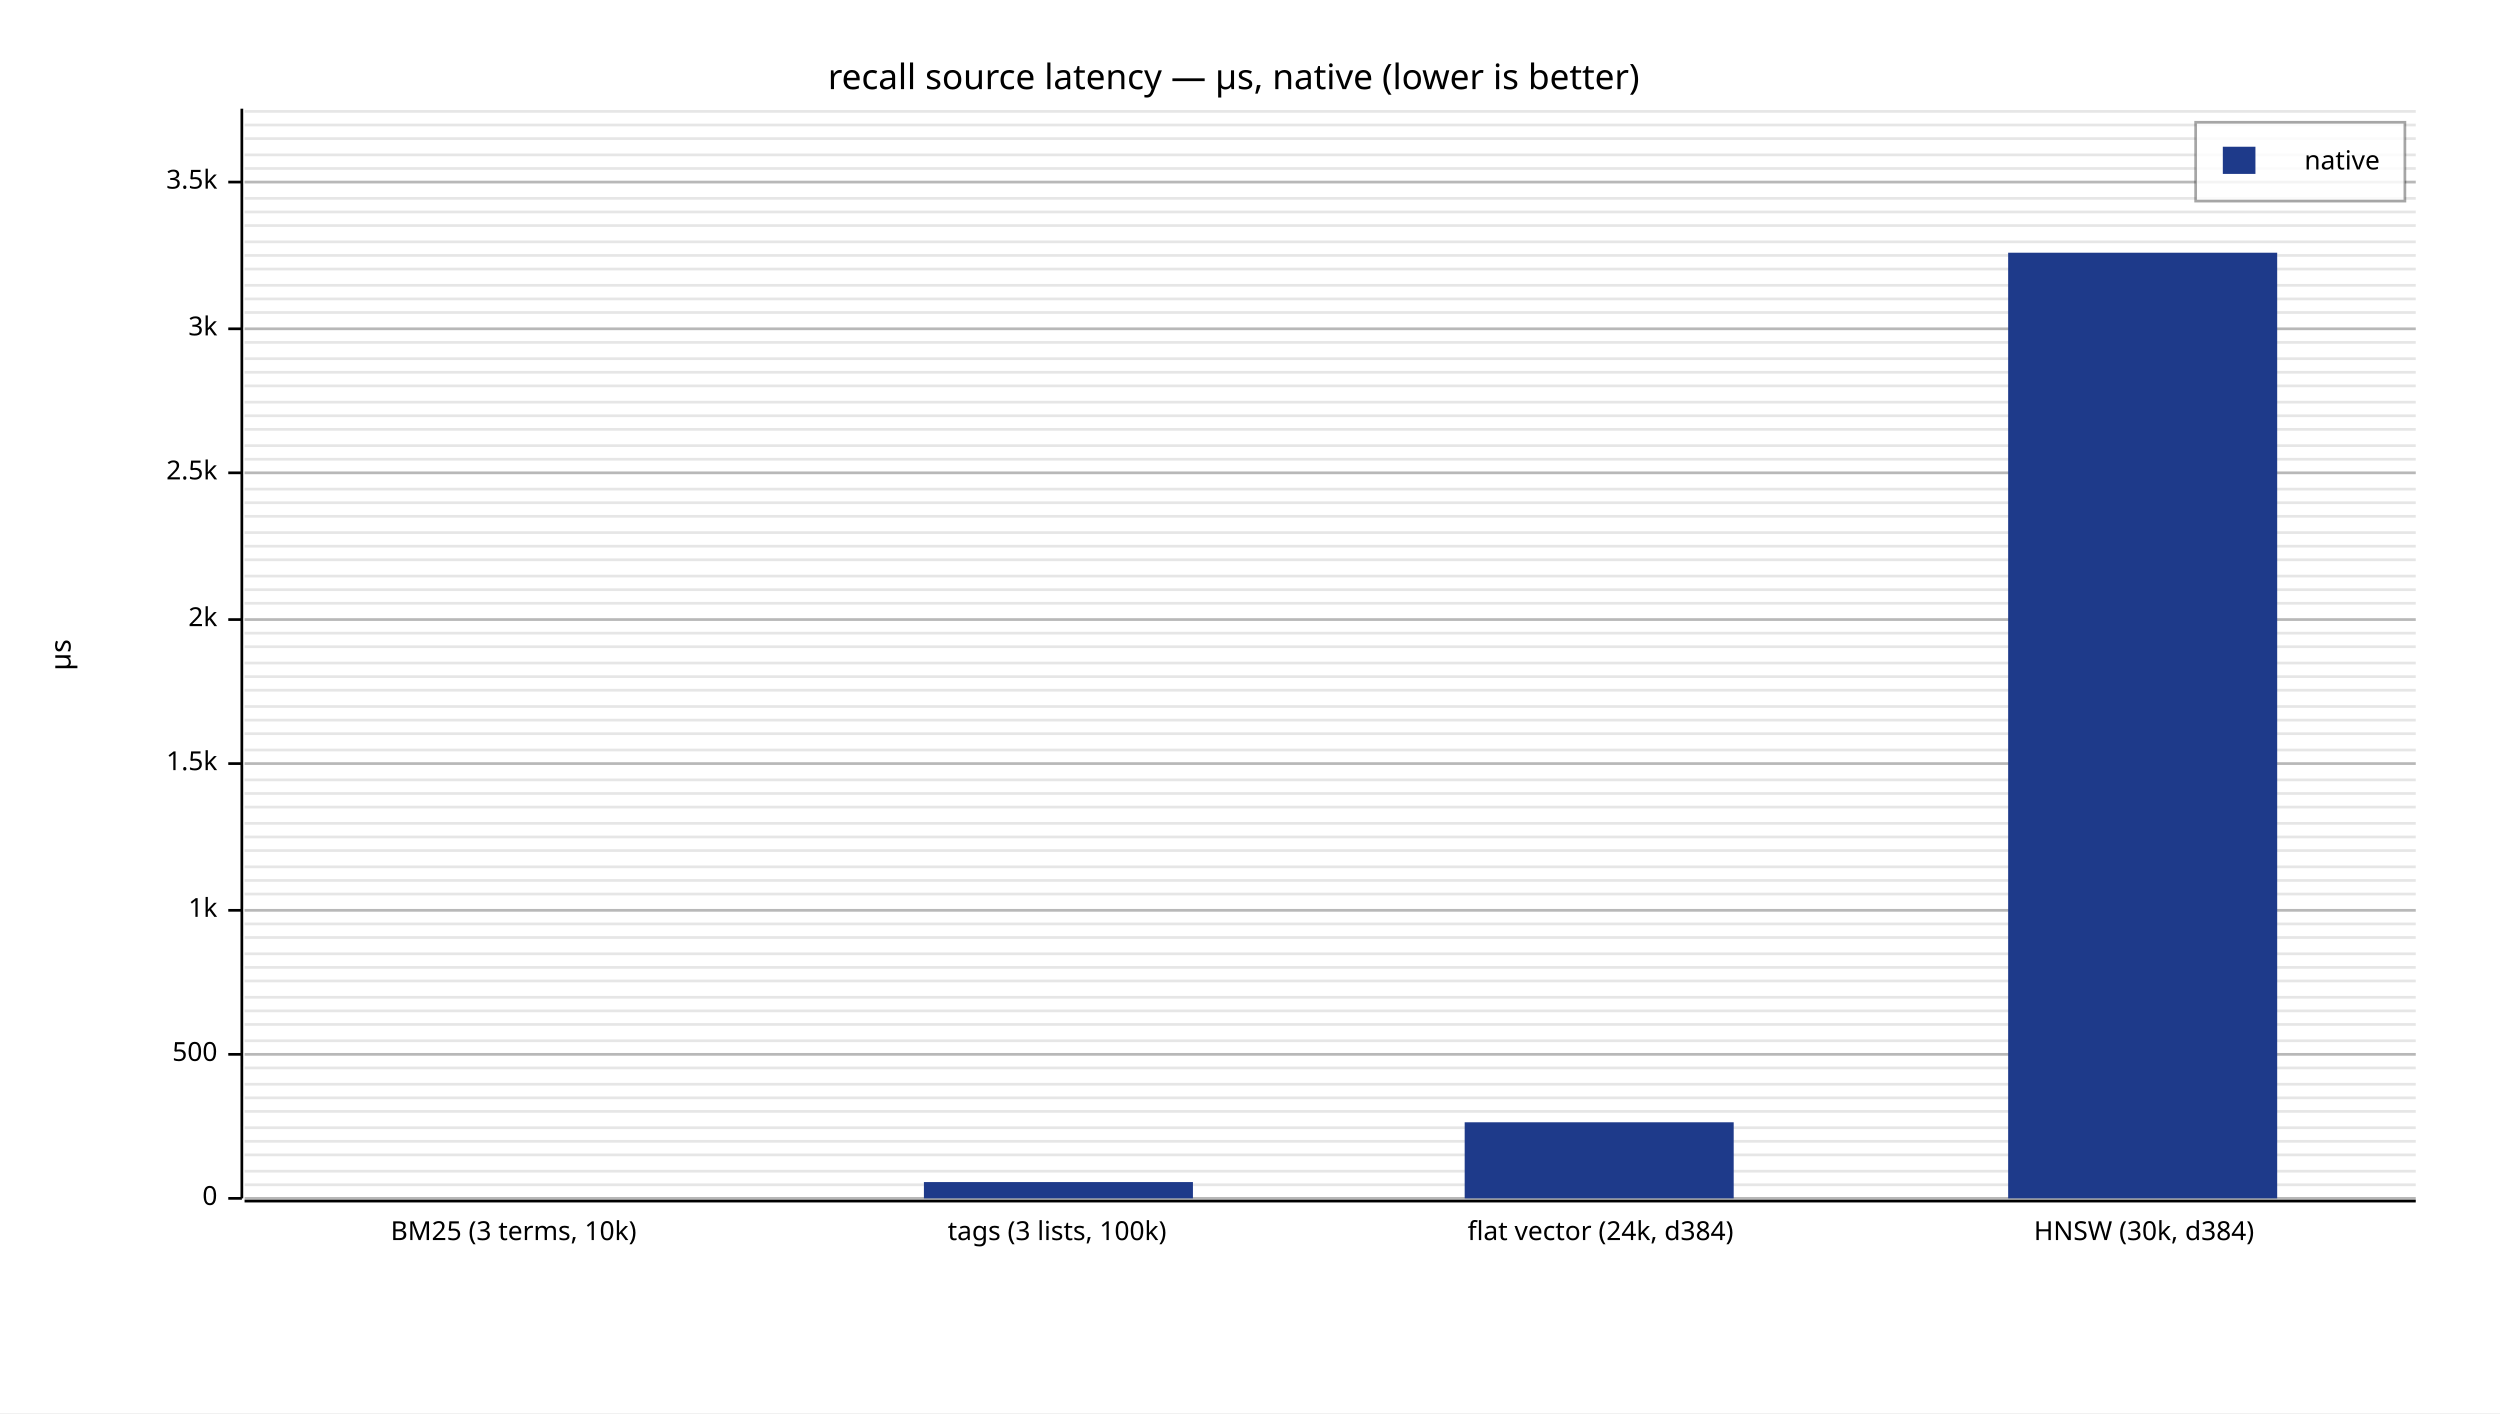
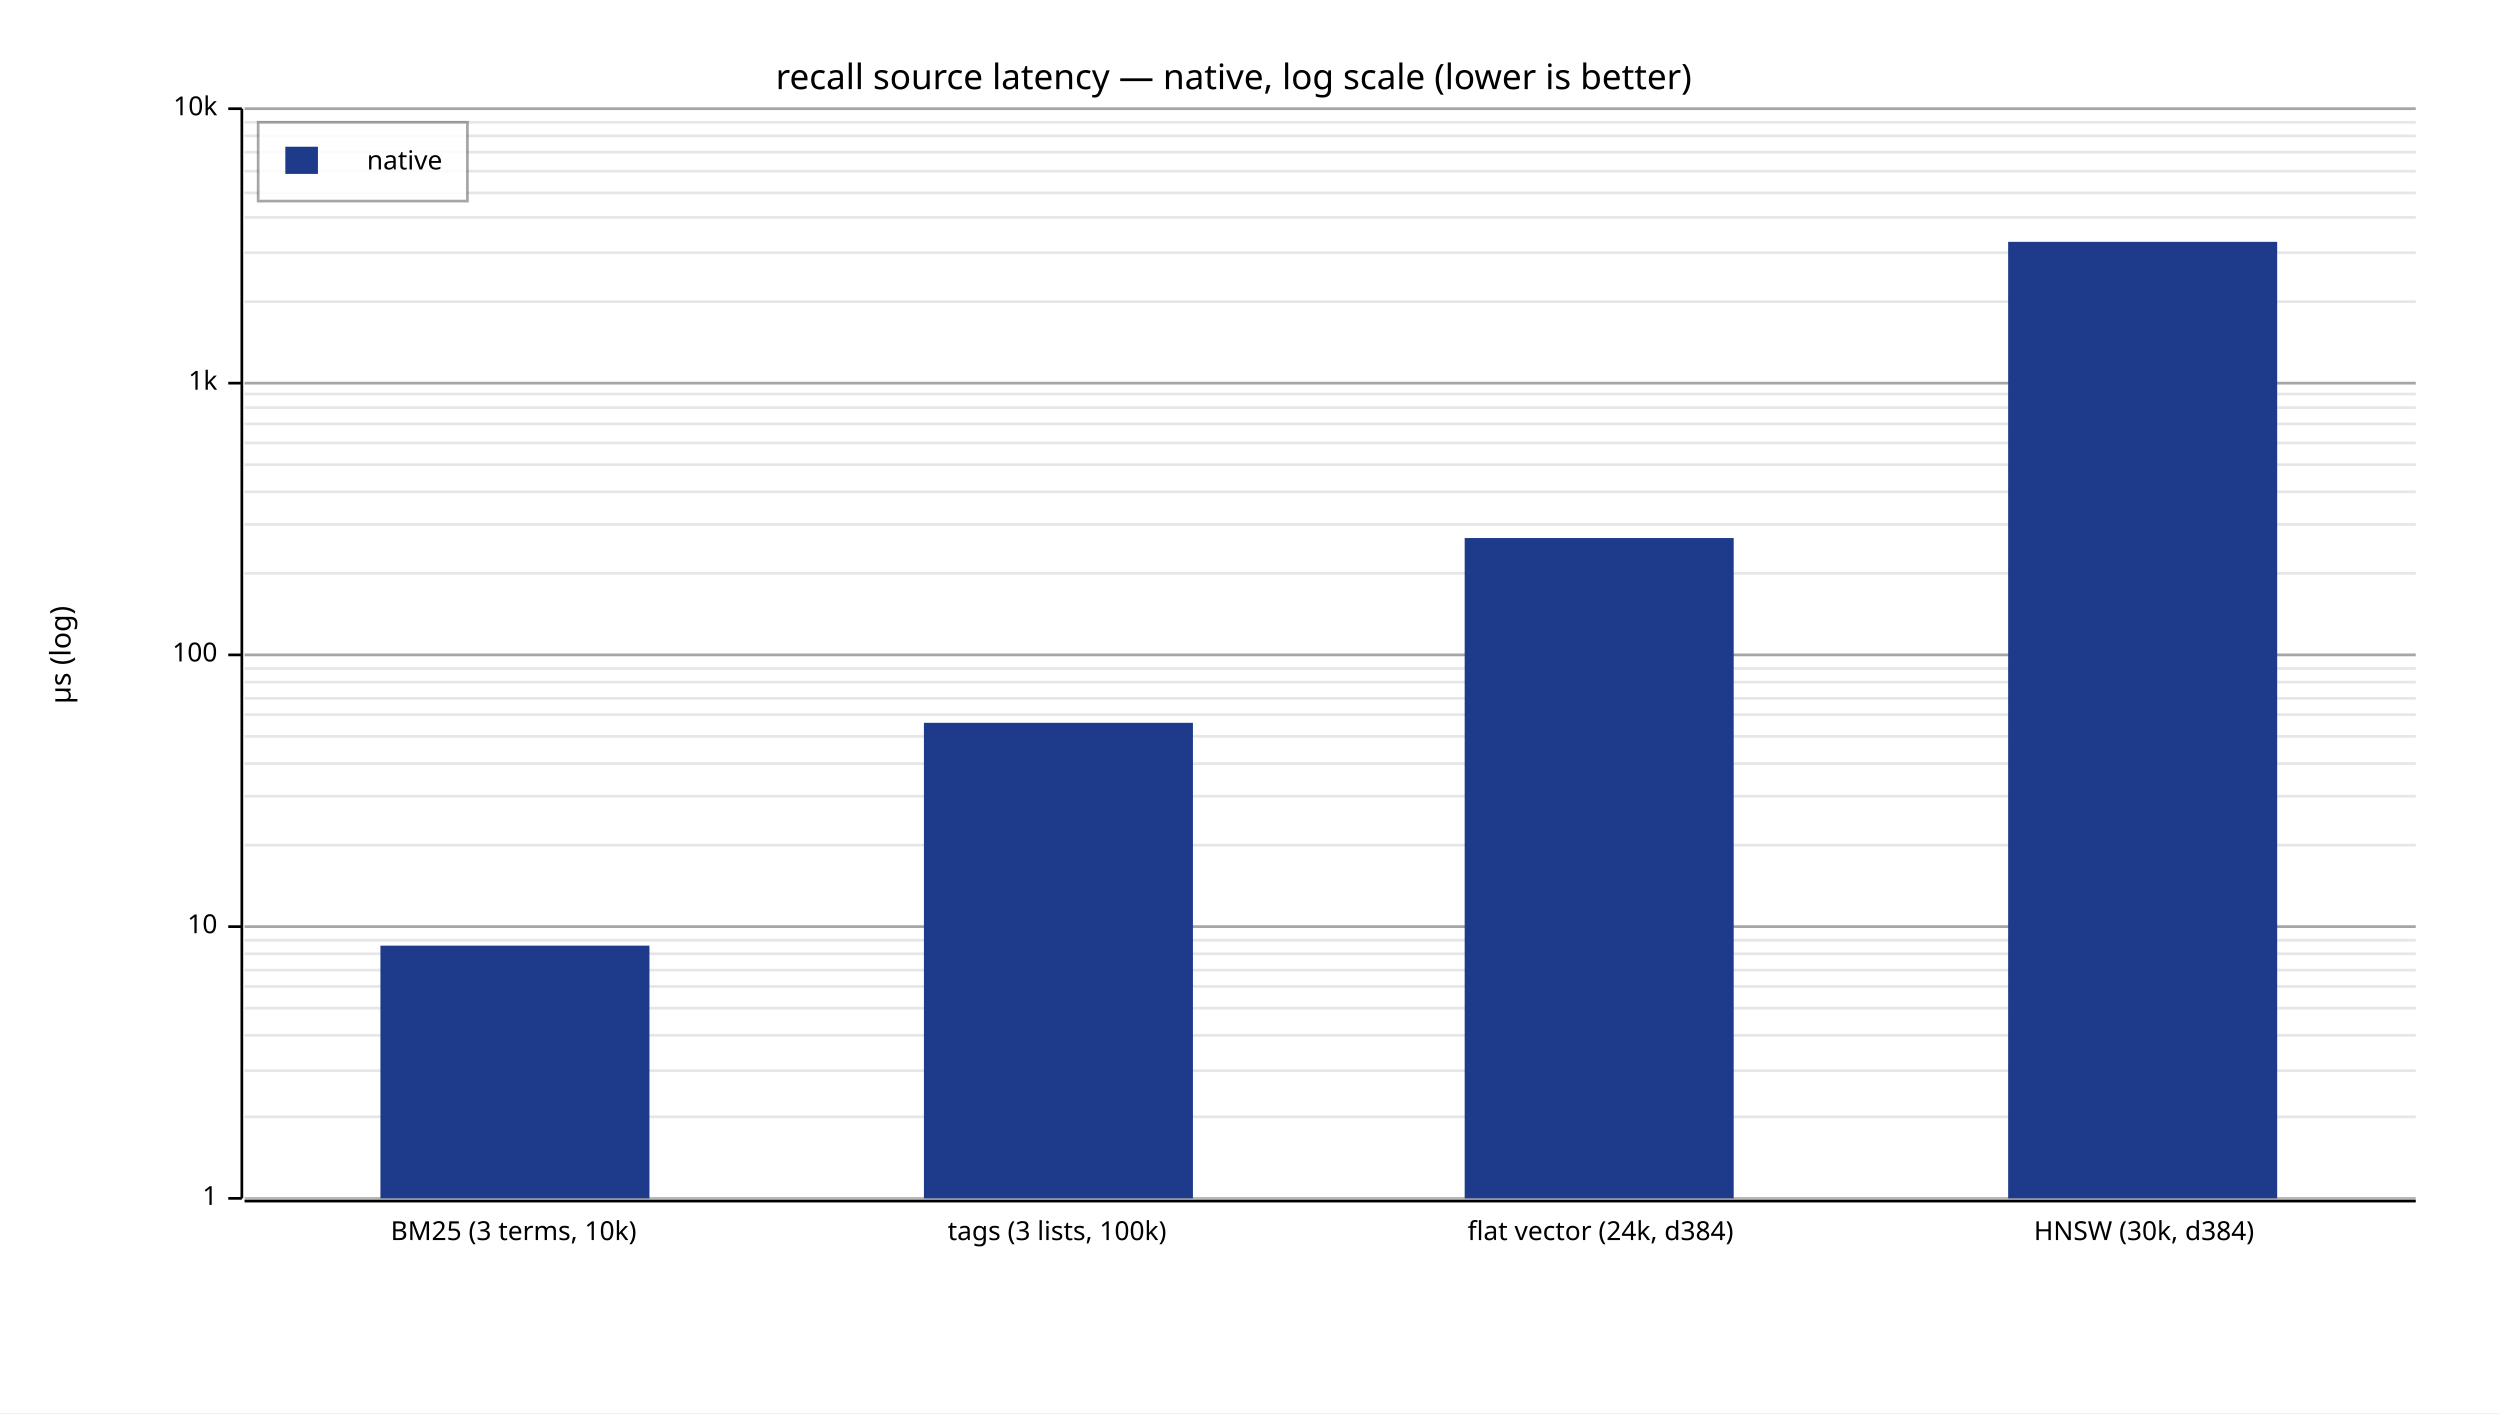
<svg xmlns="http://www.w3.org/2000/svg" width="920" height="520" viewBox="0 0 920 520">
  <rect x="0" y="0" width="920" height="520" opacity="1" fill="#FFFFFF" stroke="none" />
  <text x="454" y="23" dy="0.76em" text-anchor="middle" font-family="sans-serif" font-size="12.903" opacity="1" fill="#000000">
- recall source latency — µs, native (lower is better)
+ recall source latency — native, log scale (lower is better)
</text>
  <line opacity="0.1" stroke="#000000" stroke-width="1" x1="90" y1="441" x2="889" y2="441" />
-   <line opacity="0.1" stroke="#000000" stroke-width="1" x1="90" y1="436" x2="889" y2="436" />
-   <line opacity="0.1" stroke="#000000" stroke-width="1" x1="90" y1="431" x2="889" y2="431" />
-   <line opacity="0.1" stroke="#000000" stroke-width="1" x1="90" y1="425" x2="889" y2="425" />
-   <line opacity="0.1" stroke="#000000" stroke-width="1" x1="90" y1="420" x2="889" y2="420" />
-   <line opacity="0.1" stroke="#000000" stroke-width="1" x1="90" y1="415" x2="889" y2="415" />
-   <line opacity="0.1" stroke="#000000" stroke-width="1" x1="90" y1="409" x2="889" y2="409" />
-   <line opacity="0.1" stroke="#000000" stroke-width="1" x1="90" y1="404" x2="889" y2="404" />
-   <line opacity="0.1" stroke="#000000" stroke-width="1" x1="90" y1="399" x2="889" y2="399" />
-   <line opacity="0.1" stroke="#000000" stroke-width="1" x1="90" y1="393" x2="889" y2="393" />
-   <line opacity="0.1" stroke="#000000" stroke-width="1" x1="90" y1="388" x2="889" y2="388" />
-   <line opacity="0.1" stroke="#000000" stroke-width="1" x1="90" y1="383" x2="889" y2="383" />
-   <line opacity="0.1" stroke="#000000" stroke-width="1" x1="90" y1="377" x2="889" y2="377" />
-   <line opacity="0.1" stroke="#000000" stroke-width="1" x1="90" y1="372" x2="889" y2="372" />
-   <line opacity="0.1" stroke="#000000" stroke-width="1" x1="90" y1="367" x2="889" y2="367" />
-   <line opacity="0.1" stroke="#000000" stroke-width="1" x1="90" y1="361" x2="889" y2="361" />
-   <line opacity="0.1" stroke="#000000" stroke-width="1" x1="90" y1="356" x2="889" y2="356" />
+   <line opacity="0.1" stroke="#000000" stroke-width="1" x1="90" y1="411" x2="889" y2="411" />
+   <line opacity="0.1" stroke="#000000" stroke-width="1" x1="90" y1="394" x2="889" y2="394" />
+   <line opacity="0.1" stroke="#000000" stroke-width="1" x1="90" y1="381" x2="889" y2="381" />
+   <line opacity="0.1" stroke="#000000" stroke-width="1" x1="90" y1="371" x2="889" y2="371" />
+   <line opacity="0.1" stroke="#000000" stroke-width="1" x1="90" y1="363" x2="889" y2="363" />
+   <line opacity="0.1" stroke="#000000" stroke-width="1" x1="90" y1="357" x2="889" y2="357" />
  <line opacity="0.1" stroke="#000000" stroke-width="1" x1="90" y1="351" x2="889" y2="351" />
-   <line opacity="0.1" stroke="#000000" stroke-width="1" x1="90" y1="345" x2="889" y2="345" />
-   <line opacity="0.1" stroke="#000000" stroke-width="1" x1="90" y1="340" x2="889" y2="340" />
-   <line opacity="0.1" stroke="#000000" stroke-width="1" x1="90" y1="335" x2="889" y2="335" />
-   <line opacity="0.1" stroke="#000000" stroke-width="1" x1="90" y1="329" x2="889" y2="329" />
-   <line opacity="0.1" stroke="#000000" stroke-width="1" x1="90" y1="324" x2="889" y2="324" />
-   <line opacity="0.1" stroke="#000000" stroke-width="1" x1="90" y1="319" x2="889" y2="319" />
-   <line opacity="0.1" stroke="#000000" stroke-width="1" x1="90" y1="313" x2="889" y2="313" />
-   <line opacity="0.1" stroke="#000000" stroke-width="1" x1="90" y1="308" x2="889" y2="308" />
-   <line opacity="0.1" stroke="#000000" stroke-width="1" x1="90" y1="303" x2="889" y2="303" />
-   <line opacity="0.1" stroke="#000000" stroke-width="1" x1="90" y1="297" x2="889" y2="297" />
-   <line opacity="0.1" stroke="#000000" stroke-width="1" x1="90" y1="292" x2="889" y2="292" />
-   <line opacity="0.1" stroke="#000000" stroke-width="1" x1="90" y1="287" x2="889" y2="287" />
+   <line opacity="0.1" stroke="#000000" stroke-width="1" x1="90" y1="346" x2="889" y2="346" />
+   <line opacity="0.1" stroke="#000000" stroke-width="1" x1="90" y1="341" x2="889" y2="341" />
+   <line opacity="0.1" stroke="#000000" stroke-width="1" x1="90" y1="341" x2="889" y2="341" />
+   <line opacity="0.1" stroke="#000000" stroke-width="1" x1="90" y1="311" x2="889" y2="311" />
+   <line opacity="0.1" stroke="#000000" stroke-width="1" x1="90" y1="293" x2="889" y2="293" />
  <line opacity="0.1" stroke="#000000" stroke-width="1" x1="90" y1="281" x2="889" y2="281" />
-   <line opacity="0.1" stroke="#000000" stroke-width="1" x1="90" y1="276" x2="889" y2="276" />
-   <line opacity="0.1" stroke="#000000" stroke-width="1" x1="90" y1="270" x2="889" y2="270" />
-   <line opacity="0.1" stroke="#000000" stroke-width="1" x1="90" y1="265" x2="889" y2="265" />
-   <line opacity="0.1" stroke="#000000" stroke-width="1" x1="90" y1="260" x2="889" y2="260" />
-   <line opacity="0.1" stroke="#000000" stroke-width="1" x1="90" y1="254" x2="889" y2="254" />
-   <line opacity="0.1" stroke="#000000" stroke-width="1" x1="90" y1="249" x2="889" y2="249" />
-   <line opacity="0.1" stroke="#000000" stroke-width="1" x1="90" y1="244" x2="889" y2="244" />
-   <line opacity="0.1" stroke="#000000" stroke-width="1" x1="90" y1="238" x2="889" y2="238" />
-   <line opacity="0.1" stroke="#000000" stroke-width="1" x1="90" y1="233" x2="889" y2="233" />
-   <line opacity="0.1" stroke="#000000" stroke-width="1" x1="90" y1="228" x2="889" y2="228" />
-   <line opacity="0.1" stroke="#000000" stroke-width="1" x1="90" y1="222" x2="889" y2="222" />
-   <line opacity="0.1" stroke="#000000" stroke-width="1" x1="90" y1="217" x2="889" y2="217" />
-   <line opacity="0.1" stroke="#000000" stroke-width="1" x1="90" y1="212" x2="889" y2="212" />
-   <line opacity="0.1" stroke="#000000" stroke-width="1" x1="90" y1="206" x2="889" y2="206" />
-   <line opacity="0.1" stroke="#000000" stroke-width="1" x1="90" y1="201" x2="889" y2="201" />
-   <line opacity="0.1" stroke="#000000" stroke-width="1" x1="90" y1="196" x2="889" y2="196" />
-   <line opacity="0.1" stroke="#000000" stroke-width="1" x1="90" y1="190" x2="889" y2="190" />
-   <line opacity="0.1" stroke="#000000" stroke-width="1" x1="90" y1="185" x2="889" y2="185" />
-   <line opacity="0.1" stroke="#000000" stroke-width="1" x1="90" y1="180" x2="889" y2="180" />
-   <line opacity="0.1" stroke="#000000" stroke-width="1" x1="90" y1="174" x2="889" y2="174" />
-   <line opacity="0.1" stroke="#000000" stroke-width="1" x1="90" y1="169" x2="889" y2="169" />
-   <line opacity="0.1" stroke="#000000" stroke-width="1" x1="90" y1="164" x2="889" y2="164" />
-   <line opacity="0.1" stroke="#000000" stroke-width="1" x1="90" y1="158" x2="889" y2="158" />
-   <line opacity="0.1" stroke="#000000" stroke-width="1" x1="90" y1="153" x2="889" y2="153" />
-   <line opacity="0.1" stroke="#000000" stroke-width="1" x1="90" y1="148" x2="889" y2="148" />
-   <line opacity="0.1" stroke="#000000" stroke-width="1" x1="90" y1="142" x2="889" y2="142" />
-   <line opacity="0.1" stroke="#000000" stroke-width="1" x1="90" y1="137" x2="889" y2="137" />
-   <line opacity="0.1" stroke="#000000" stroke-width="1" x1="90" y1="132" x2="889" y2="132" />
-   <line opacity="0.1" stroke="#000000" stroke-width="1" x1="90" y1="126" x2="889" y2="126" />
-   <line opacity="0.1" stroke="#000000" stroke-width="1" x1="90" y1="121" x2="889" y2="121" />
-   <line opacity="0.1" stroke="#000000" stroke-width="1" x1="90" y1="115" x2="889" y2="115" />
-   <line opacity="0.1" stroke="#000000" stroke-width="1" x1="90" y1="110" x2="889" y2="110" />
-   <line opacity="0.1" stroke="#000000" stroke-width="1" x1="90" y1="105" x2="889" y2="105" />
-   <line opacity="0.1" stroke="#000000" stroke-width="1" x1="90" y1="99" x2="889" y2="99" />
-   <line opacity="0.1" stroke="#000000" stroke-width="1" x1="90" y1="94" x2="889" y2="94" />
-   <line opacity="0.1" stroke="#000000" stroke-width="1" x1="90" y1="89" x2="889" y2="89" />
-   <line opacity="0.1" stroke="#000000" stroke-width="1" x1="90" y1="83" x2="889" y2="83" />
-   <line opacity="0.1" stroke="#000000" stroke-width="1" x1="90" y1="78" x2="889" y2="78" />
-   <line opacity="0.1" stroke="#000000" stroke-width="1" x1="90" y1="73" x2="889" y2="73" />
-   <line opacity="0.1" stroke="#000000" stroke-width="1" x1="90" y1="67" x2="889" y2="67" />
-   <line opacity="0.1" stroke="#000000" stroke-width="1" x1="90" y1="62" x2="889" y2="62" />
-   <line opacity="0.1" stroke="#000000" stroke-width="1" x1="90" y1="57" x2="889" y2="57" />
-   <line opacity="0.1" stroke="#000000" stroke-width="1" x1="90" y1="51" x2="889" y2="51" />
-   <line opacity="0.1" stroke="#000000" stroke-width="1" x1="90" y1="46" x2="889" y2="46" />
-   <line opacity="0.1" stroke="#000000" stroke-width="1" x1="90" y1="41" x2="889" y2="41" />
+   <line opacity="0.1" stroke="#000000" stroke-width="1" x1="90" y1="271" x2="889" y2="271" />
+   <line opacity="0.1" stroke="#000000" stroke-width="1" x1="90" y1="263" x2="889" y2="263" />
+   <line opacity="0.1" stroke="#000000" stroke-width="1" x1="90" y1="257" x2="889" y2="257" />
+   <line opacity="0.1" stroke="#000000" stroke-width="1" x1="90" y1="251" x2="889" y2="251" />
+   <line opacity="0.1" stroke="#000000" stroke-width="1" x1="90" y1="246" x2="889" y2="246" />
+   <line opacity="0.1" stroke="#000000" stroke-width="1" x1="90" y1="241" x2="889" y2="241" />
+   <line opacity="0.1" stroke="#000000" stroke-width="1" x1="90" y1="241" x2="889" y2="241" />
+   <line opacity="0.1" stroke="#000000" stroke-width="1" x1="90" y1="211" x2="889" y2="211" />
+   <line opacity="0.1" stroke="#000000" stroke-width="1" x1="90" y1="193" x2="889" y2="193" />
+   <line opacity="0.1" stroke="#000000" stroke-width="1" x1="90" y1="181" x2="889" y2="181" />
+   <line opacity="0.1" stroke="#000000" stroke-width="1" x1="90" y1="171" x2="889" y2="171" />
+   <line opacity="0.1" stroke="#000000" stroke-width="1" x1="90" y1="163" x2="889" y2="163" />
+   <line opacity="0.1" stroke="#000000" stroke-width="1" x1="90" y1="156" x2="889" y2="156" />
+   <line opacity="0.1" stroke="#000000" stroke-width="1" x1="90" y1="150" x2="889" y2="150" />
+   <line opacity="0.1" stroke="#000000" stroke-width="1" x1="90" y1="145" x2="889" y2="145" />
+   <line opacity="0.1" stroke="#000000" stroke-width="1" x1="90" y1="141" x2="889" y2="141" />
+   <line opacity="0.1" stroke="#000000" stroke-width="1" x1="90" y1="141" x2="889" y2="141" />
+   <line opacity="0.1" stroke="#000000" stroke-width="1" x1="90" y1="111" x2="889" y2="111" />
+   <line opacity="0.1" stroke="#000000" stroke-width="1" x1="90" y1="93" x2="889" y2="93" />
+   <line opacity="0.1" stroke="#000000" stroke-width="1" x1="90" y1="80" x2="889" y2="80" />
+   <line opacity="0.1" stroke="#000000" stroke-width="1" x1="90" y1="71" x2="889" y2="71" />
+   <line opacity="0.1" stroke="#000000" stroke-width="1" x1="90" y1="63" x2="889" y2="63" />
+   <line opacity="0.1" stroke="#000000" stroke-width="1" x1="90" y1="56" x2="889" y2="56" />
+   <line opacity="0.1" stroke="#000000" stroke-width="1" x1="90" y1="50" x2="889" y2="50" />
+   <line opacity="0.1" stroke="#000000" stroke-width="1" x1="90" y1="45" x2="889" y2="45" />
+   <line opacity="0.1" stroke="#000000" stroke-width="1" x1="90" y1="40" x2="889" y2="40" />
+   <line opacity="0.1" stroke="#000000" stroke-width="1" x1="90" y1="40" x2="889" y2="40" />
  <text x="18" y="241" dy="0.76em" text-anchor="middle" font-family="sans-serif" font-size="10.484" opacity="1" fill="#000000" transform="rotate(270, 18, 241)">
- µs
+ µs (log)
</text>
  <line opacity="0.2" stroke="#000000" stroke-width="1" x1="90" y1="441" x2="889" y2="441" />
-   <line opacity="0.2" stroke="#000000" stroke-width="1" x1="90" y1="388" x2="889" y2="388" />
-   <line opacity="0.2" stroke="#000000" stroke-width="1" x1="90" y1="335" x2="889" y2="335" />
-   <line opacity="0.2" stroke="#000000" stroke-width="1" x1="90" y1="281" x2="889" y2="281" />
-   <line opacity="0.2" stroke="#000000" stroke-width="1" x1="90" y1="228" x2="889" y2="228" />
-   <line opacity="0.2" stroke="#000000" stroke-width="1" x1="90" y1="174" x2="889" y2="174" />
-   <line opacity="0.2" stroke="#000000" stroke-width="1" x1="90" y1="121" x2="889" y2="121" />
-   <line opacity="0.2" stroke="#000000" stroke-width="1" x1="90" y1="67" x2="889" y2="67" />
+   <line opacity="0.2" stroke="#000000" stroke-width="1" x1="90" y1="341" x2="889" y2="341" />
+   <line opacity="0.2" stroke="#000000" stroke-width="1" x1="90" y1="241" x2="889" y2="241" />
+   <line opacity="0.2" stroke="#000000" stroke-width="1" x1="90" y1="141" x2="889" y2="141" />
+   <line opacity="0.2" stroke="#000000" stroke-width="1" x1="90" y1="40" x2="889" y2="40" />
  <polyline fill="none" opacity="1" stroke="#000000" stroke-width="1" points="89,40 89,441 " />
  <text x="80" y="441" dy="0.5ex" text-anchor="end" font-family="sans-serif" font-size="9.677" opacity="1" fill="#000000">
- 0
+ 1
</text>
  <polyline fill="none" opacity="1" stroke="#000000" stroke-width="1" points="84,441 89,441 " />
-   <text x="80" y="388" dy="0.5ex" text-anchor="end" font-family="sans-serif" font-size="9.677" opacity="1" fill="#000000">
- 500
+   <text x="80" y="341" dy="0.5ex" text-anchor="end" font-family="sans-serif" font-size="9.677" opacity="1" fill="#000000">
+ 10
</text>
-   <polyline fill="none" opacity="1" stroke="#000000" stroke-width="1" points="84,388 89,388 " />
-   <text x="80" y="335" dy="0.5ex" text-anchor="end" font-family="sans-serif" font-size="9.677" opacity="1" fill="#000000">
+   <polyline fill="none" opacity="1" stroke="#000000" stroke-width="1" points="84,341 89,341 " />
+   <text x="80" y="241" dy="0.5ex" text-anchor="end" font-family="sans-serif" font-size="9.677" opacity="1" fill="#000000">
+ 100
+ </text>
+   <polyline fill="none" opacity="1" stroke="#000000" stroke-width="1" points="84,241 89,241 " />
+   <text x="80" y="141" dy="0.5ex" text-anchor="end" font-family="sans-serif" font-size="9.677" opacity="1" fill="#000000">
1k
</text>
-   <polyline fill="none" opacity="1" stroke="#000000" stroke-width="1" points="84,335 89,335 " />
-   <text x="80" y="281" dy="0.5ex" text-anchor="end" font-family="sans-serif" font-size="9.677" opacity="1" fill="#000000">
- 1.5k
+   <polyline fill="none" opacity="1" stroke="#000000" stroke-width="1" points="84,141 89,141 " />
+   <text x="80" y="40" dy="0.5ex" text-anchor="end" font-family="sans-serif" font-size="9.677" opacity="1" fill="#000000">
+ 10k
</text>
-   <polyline fill="none" opacity="1" stroke="#000000" stroke-width="1" points="84,281 89,281 " />
-   <text x="80" y="228" dy="0.5ex" text-anchor="end" font-family="sans-serif" font-size="9.677" opacity="1" fill="#000000">
- 2k
- </text>
-   <polyline fill="none" opacity="1" stroke="#000000" stroke-width="1" points="84,228 89,228 " />
-   <text x="80" y="174" dy="0.5ex" text-anchor="end" font-family="sans-serif" font-size="9.677" opacity="1" fill="#000000">
- 2.5k
- </text>
-   <polyline fill="none" opacity="1" stroke="#000000" stroke-width="1" points="84,174 89,174 " />
-   <text x="80" y="121" dy="0.5ex" text-anchor="end" font-family="sans-serif" font-size="9.677" opacity="1" fill="#000000">
- 3k
- </text>
-   <polyline fill="none" opacity="1" stroke="#000000" stroke-width="1" points="84,121 89,121 " />
-   <text x="80" y="67" dy="0.5ex" text-anchor="end" font-family="sans-serif" font-size="9.677" opacity="1" fill="#000000">
- 3.5k
- </text>
-   <polyline fill="none" opacity="1" stroke="#000000" stroke-width="1" points="84,67 89,67 " />
+   <polyline fill="none" opacity="1" stroke="#000000" stroke-width="1" points="84,40 89,40 " />
  <polyline fill="none" opacity="1" stroke="#000000" stroke-width="1" points="90,442 889,442 " />
-   <rect x="140" y="441" width="99" height="0" opacity="1" fill="#1E3A8A" stroke="none" />
-   <rect x="340" y="435" width="99" height="6" opacity="1" fill="#1E3A8A" stroke="none" />
-   <rect x="539" y="413" width="99" height="28" opacity="1" fill="#1E3A8A" stroke="none" />
-   <rect x="739" y="93" width="99" height="348" opacity="1" fill="#1E3A8A" stroke="none" />
-   <rect x="808" y="45" width="77" height="29" opacity="0.85" fill="#FFFFFF" stroke="none" />
-   <rect x="808" y="45" width="77" height="29" opacity="0.35" fill="none" stroke="#000000" />
-   <text x="848" y="55" dy="0.76em" text-anchor="start" font-family="sans-serif" font-size="9.677" opacity="1" fill="#000000">
+   <rect x="140" y="348" width="99" height="93" opacity="1" fill="#1E3A8A" stroke="none" />
+   <rect x="340" y="266" width="99" height="175" opacity="1" fill="#1E3A8A" stroke="none" />
+   <rect x="539" y="198" width="99" height="243" opacity="1" fill="#1E3A8A" stroke="none" />
+   <rect x="739" y="89" width="99" height="352" opacity="1" fill="#1E3A8A" stroke="none" />
+   <rect x="95" y="45" width="77" height="29" opacity="0.85" fill="#FFFFFF" stroke="none" />
+   <rect x="95" y="45" width="77" height="29" opacity="0.35" fill="none" stroke="#000000" />
+   <text x="135" y="55" dy="0.76em" text-anchor="start" font-family="sans-serif" font-size="9.677" opacity="1" fill="#000000">
native
</text>
-   <rect x="818" y="54" width="12" height="10" opacity="1" fill="#1E3A8A" stroke="none" />
+   <rect x="105" y="54" width="12" height="10" opacity="1" fill="#1E3A8A" stroke="none" />
  <text x="189" y="449" dy="0.76em" text-anchor="middle" font-family="sans-serif" font-size="9.677" opacity="1" fill="#000000">
BM25 (3 terms, 10k)
</text>
  <text x="389" y="449" dy="0.76em" text-anchor="middle" font-family="sans-serif" font-size="9.677" opacity="1" fill="#000000">
tags (3 lists, 100k)
</text>
  <text x="589" y="449" dy="0.76em" text-anchor="middle" font-family="sans-serif" font-size="9.677" opacity="1" fill="#000000">
flat vector (24k, d384)
</text>
  <text x="789" y="449" dy="0.76em" text-anchor="middle" font-family="sans-serif" font-size="9.677" opacity="1" fill="#000000">
HNSW (30k, d384)
</text>
</svg>
